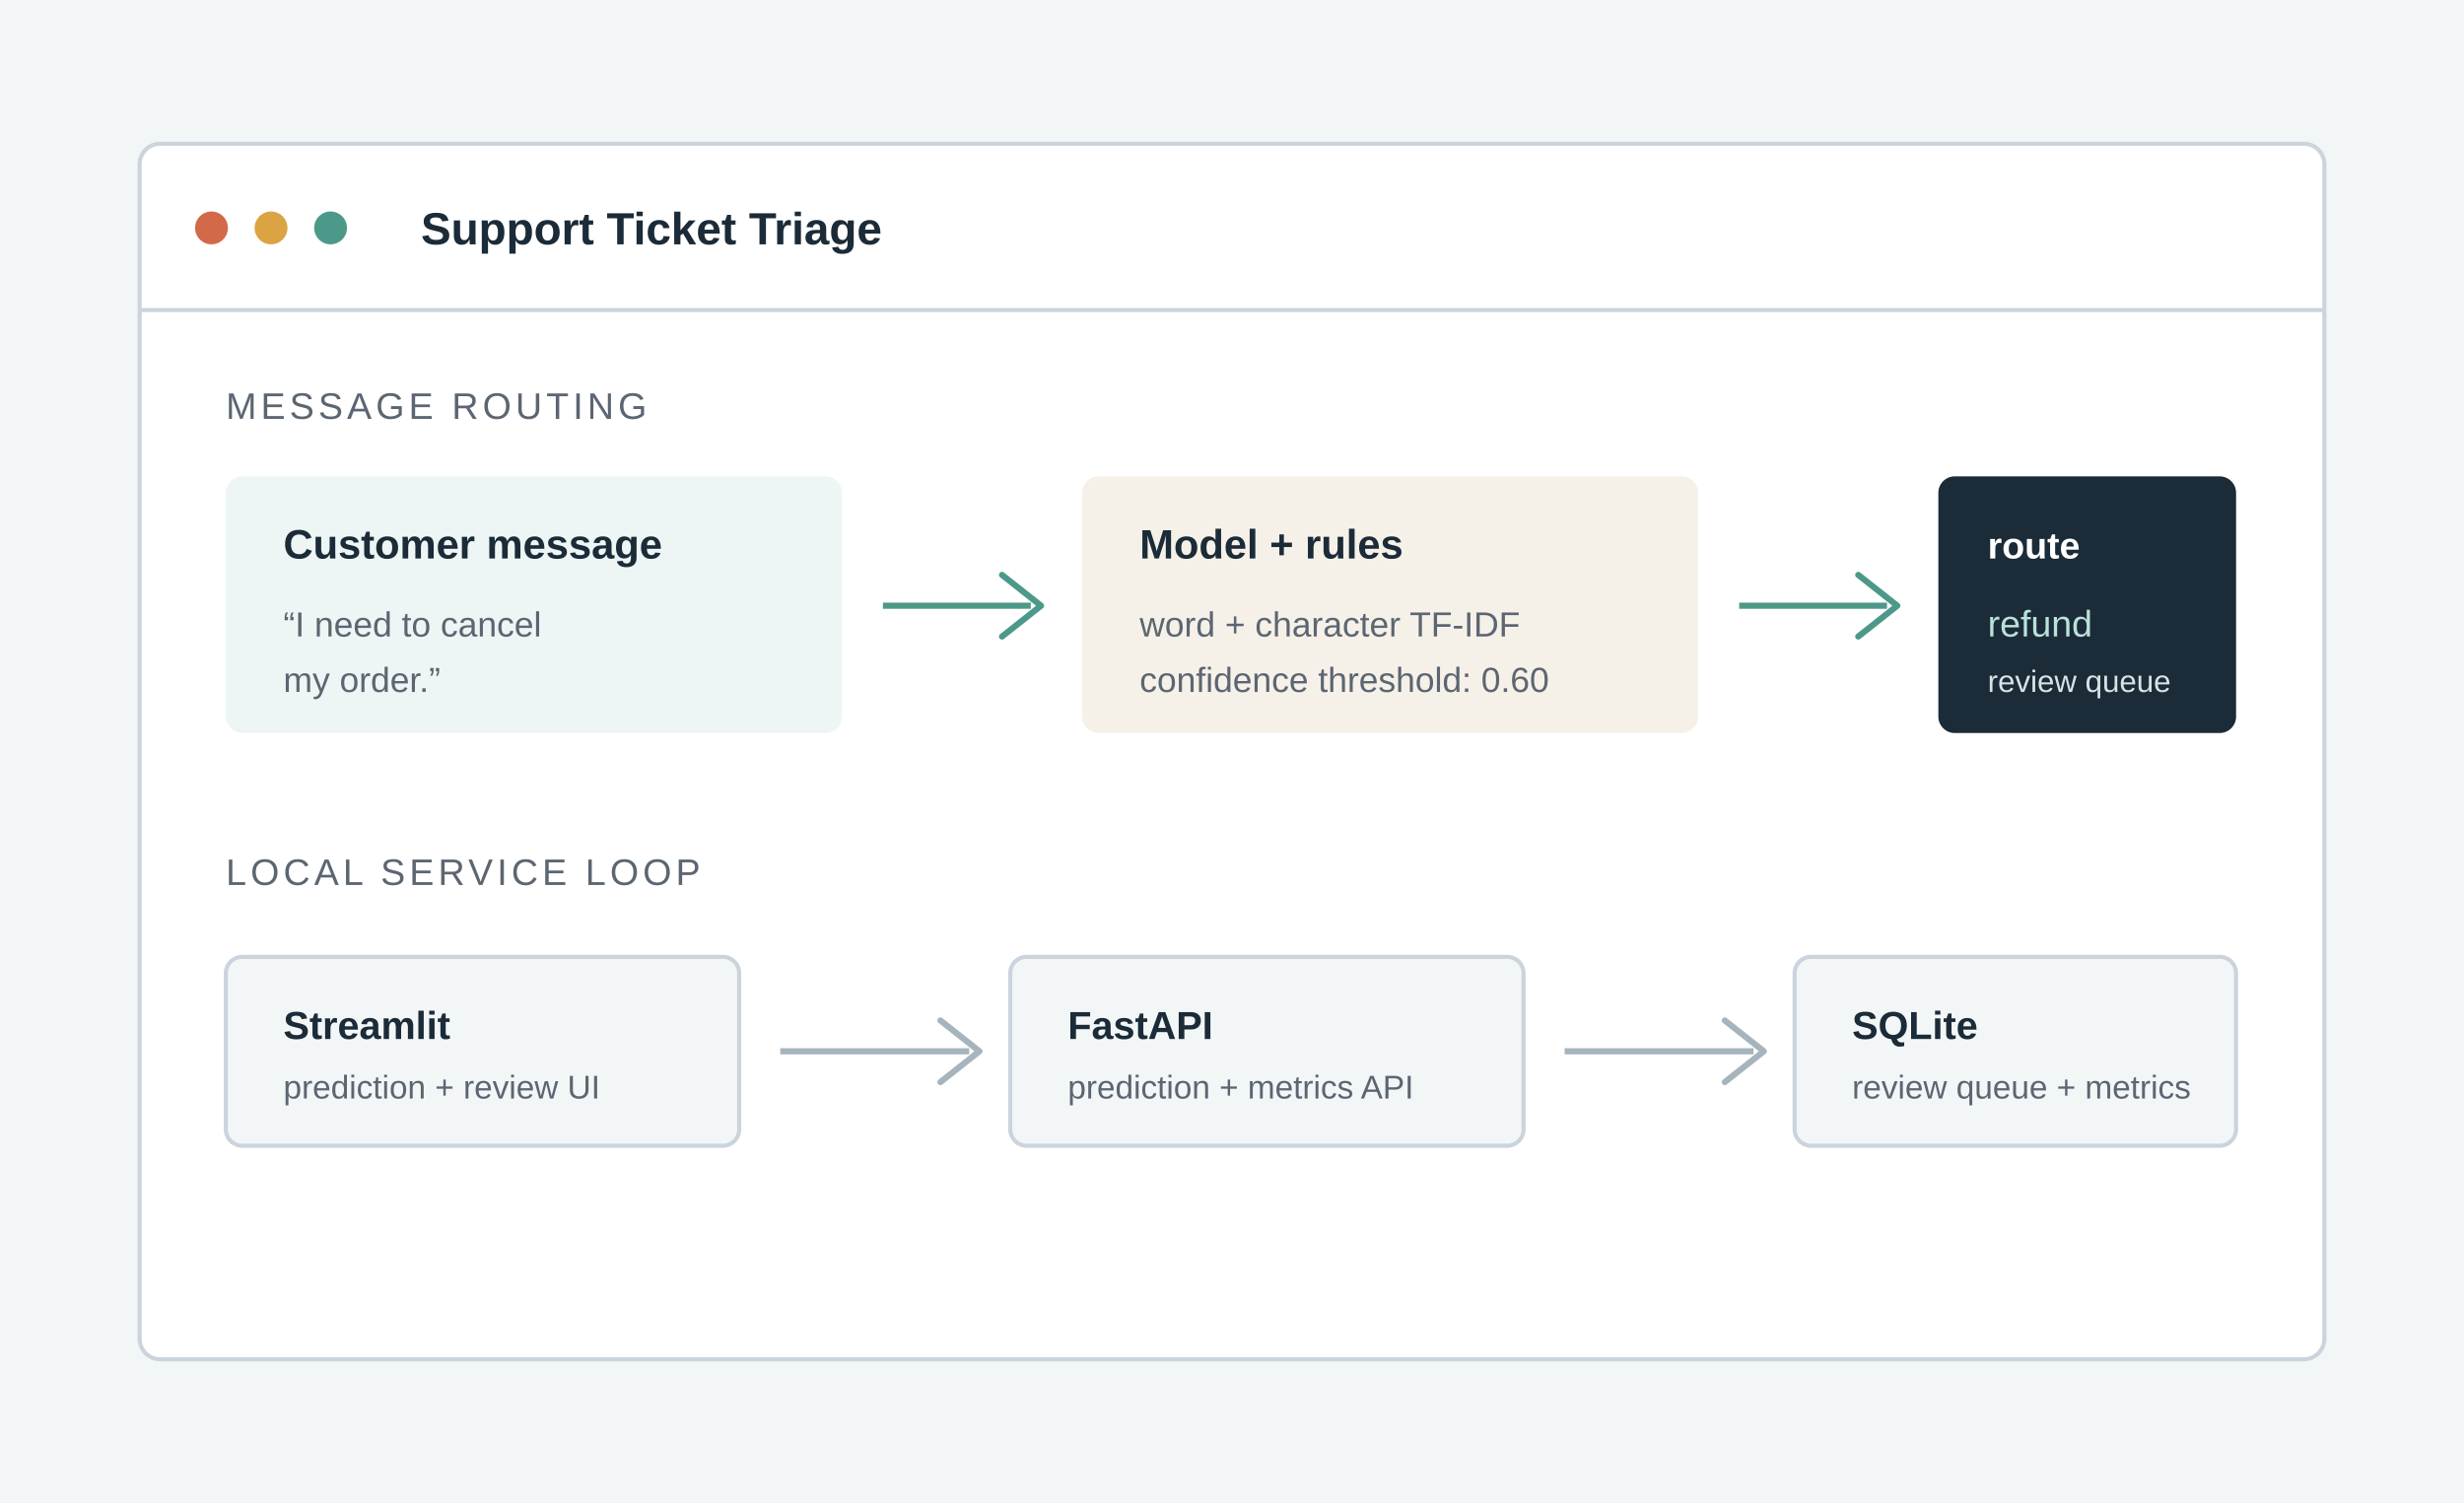
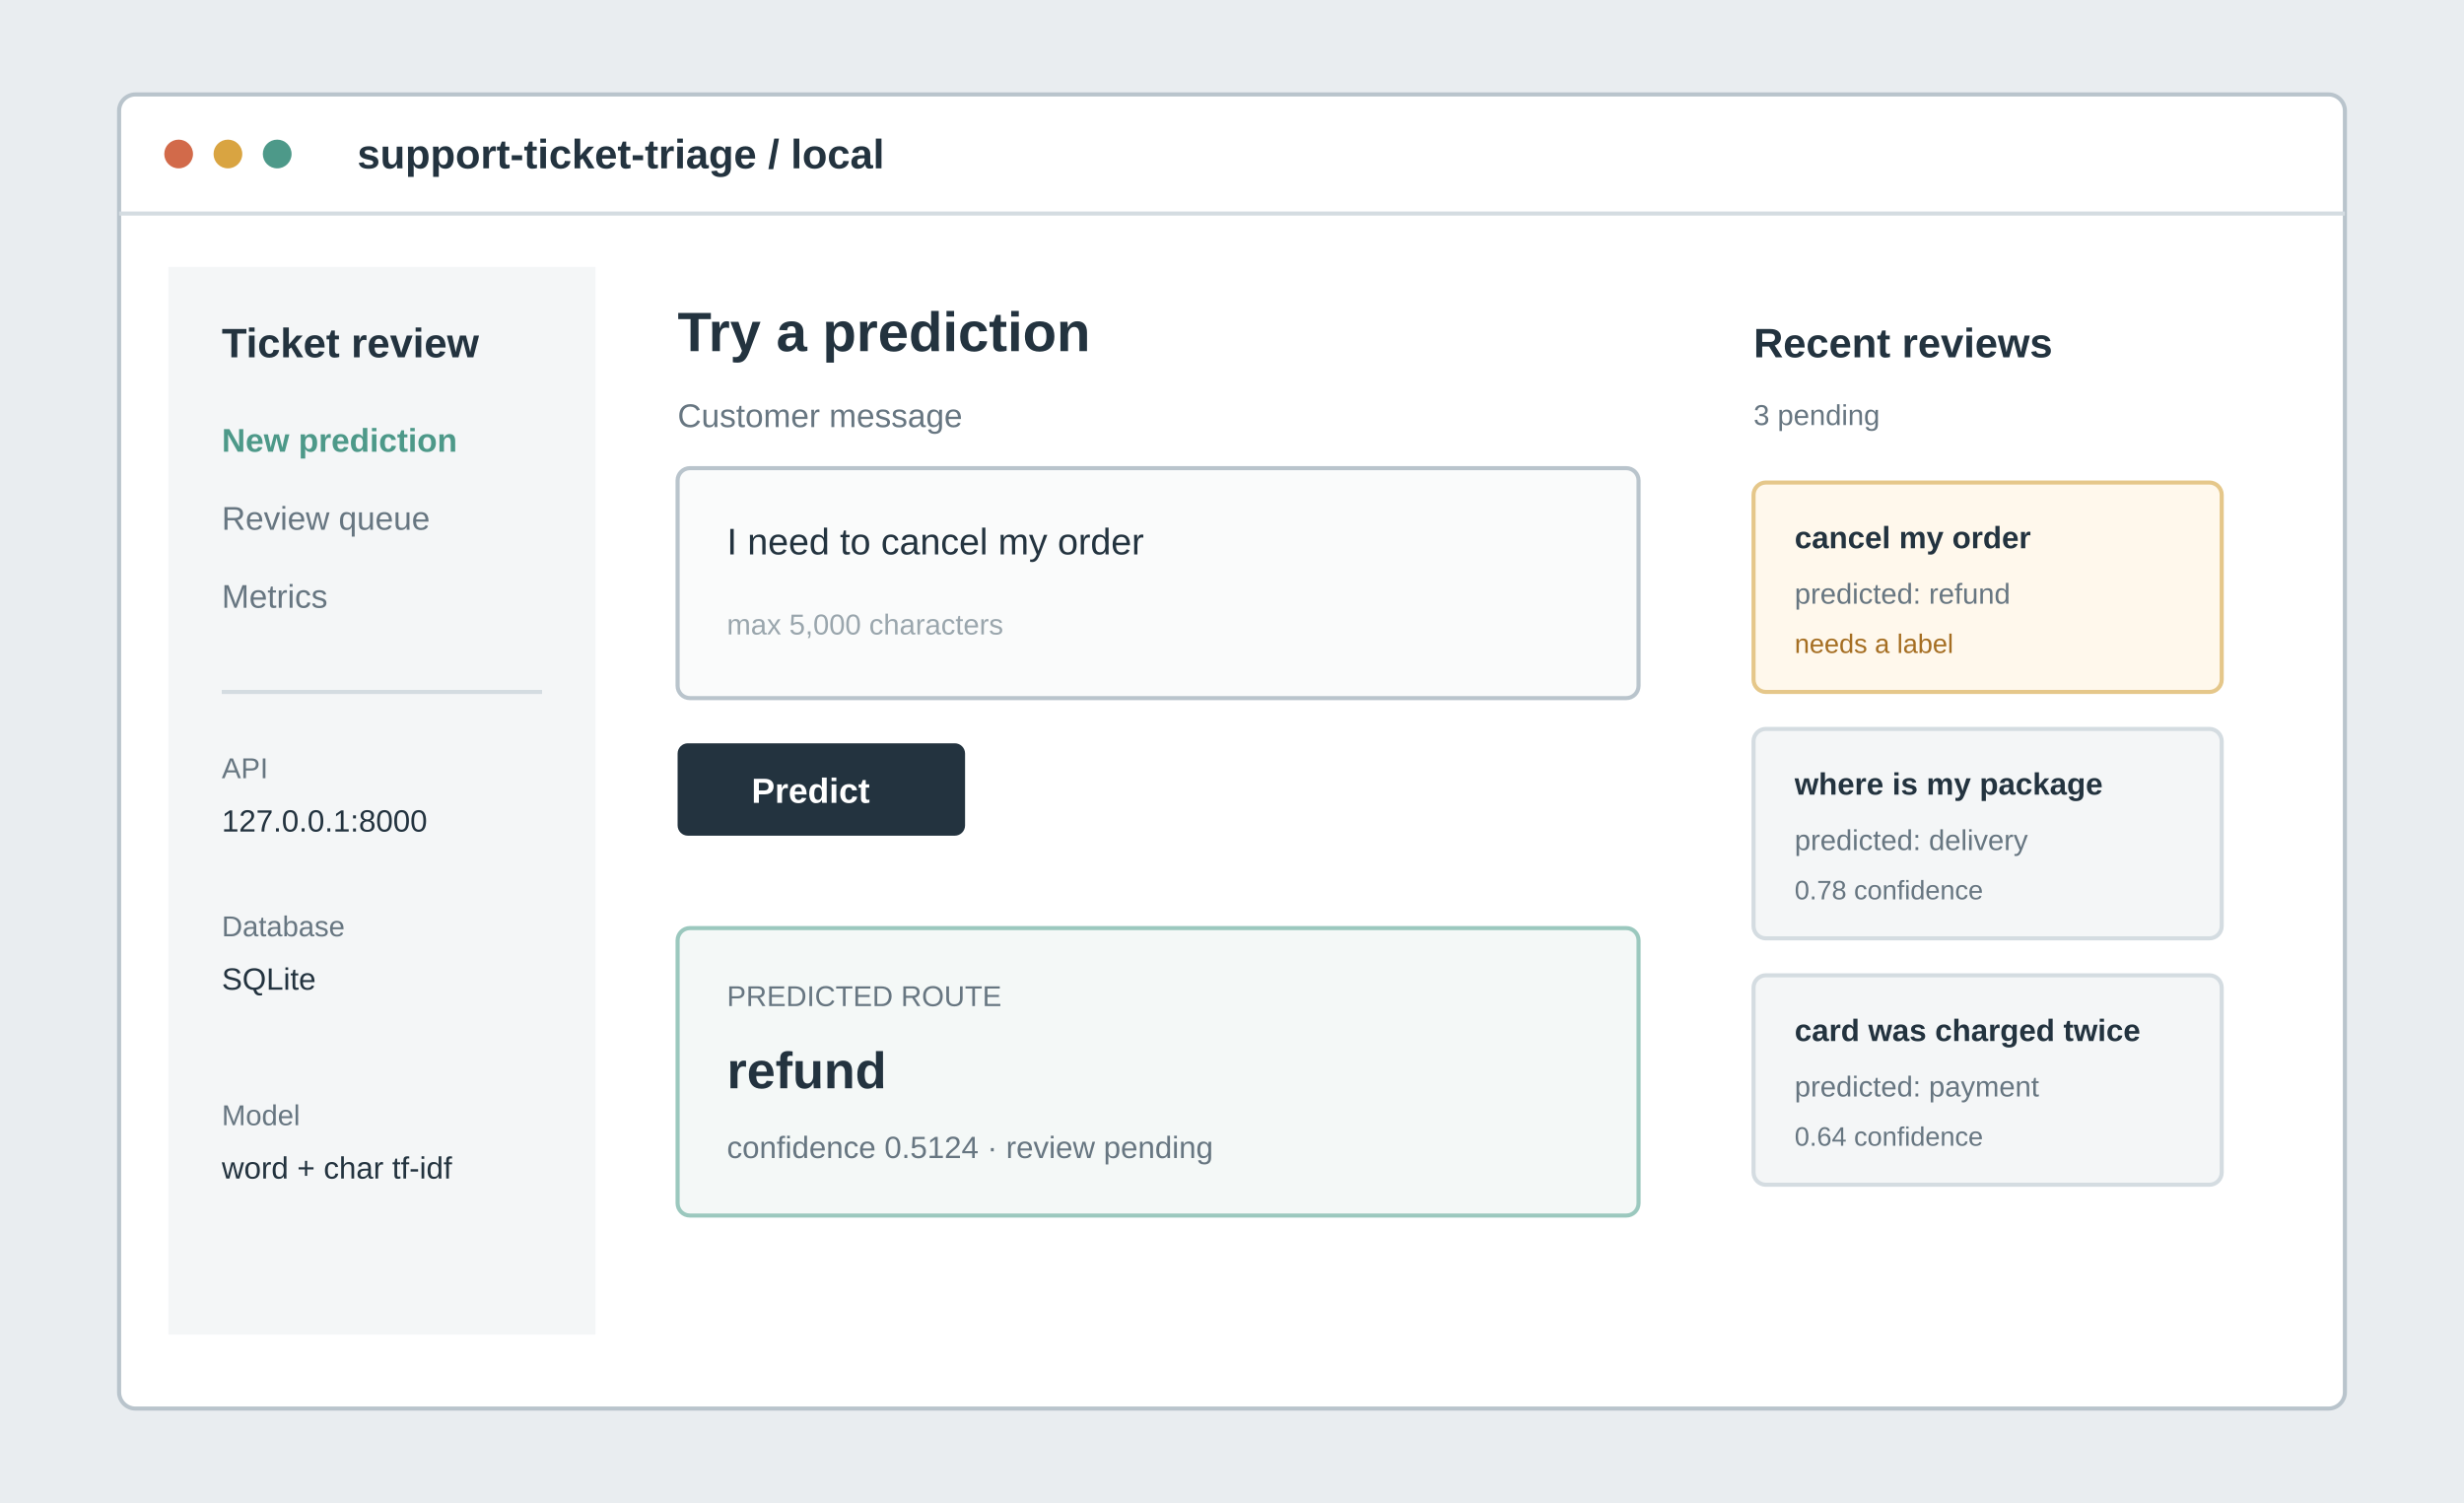
<svg xmlns="http://www.w3.org/2000/svg" width="1200" height="732" viewBox="0 0 1200 732" fill="none">
-   <rect width="1200" height="732" fill="#F3F6F7" />
-   <rect x="68" y="70" width="1064" height="592" rx="10" fill="white" stroke="#CBD4DD" stroke-width="2" />
-   <path d="M68 151H1132" stroke="#CBD4DD" stroke-width="2" />
-   <circle cx="103" cy="111" r="8" fill="#D26A4A" />
-   <circle cx="132" cy="111" r="8" fill="#D9A441" />
-   <circle cx="161" cy="111" r="8" fill="#4D9989" />
-   <text x="205" y="119" fill="#1B2B38" font-family="Arial, sans-serif" font-size="22" font-weight="700">Support Ticket Triage</text>
-   <text x="110" y="204" fill="#5C6672" font-family="Arial, sans-serif" font-size="18" letter-spacing="2">MESSAGE ROUTING</text>
-   <rect x="110" y="232" width="300" height="125" rx="8" fill="#EDF6F4" />
-   <text x="138" y="272" fill="#1B2B38" font-family="Arial, sans-serif" font-size="20" font-weight="700">Customer message</text>
-   <text x="138" y="310" fill="#5C6672" font-family="Arial, sans-serif" font-size="17">“I need to cancel</text>
-   <text x="138" y="337" fill="#5C6672" font-family="Arial, sans-serif" font-size="17">my order.”</text>
-   <path d="M430 295H502" stroke="#4D9989" stroke-width="3" />
-   <path d="M488 280L507 295L488 310" stroke="#4D9989" stroke-width="3" stroke-linecap="round" stroke-linejoin="round" />
-   <rect x="527" y="232" width="300" height="125" rx="8" fill="#F6F1E8" />
-   <text x="555" y="272" fill="#1B2B38" font-family="Arial, sans-serif" font-size="20" font-weight="700">Model + rules</text>
-   <text x="555" y="310" fill="#5C6672" font-family="Arial, sans-serif" font-size="17">word + character TF-IDF</text>
-   <text x="555" y="337" fill="#5C6672" font-family="Arial, sans-serif" font-size="17">confidence threshold: 0.60</text>
-   <path d="M847 295H919" stroke="#4D9989" stroke-width="3" />
-   <path d="M905 280L924 295L905 310" stroke="#4D9989" stroke-width="3" stroke-linecap="round" stroke-linejoin="round" />
-   <rect x="944" y="232" width="145" height="125" rx="8" fill="#1B2B38" />
-   <text x="968" y="272" fill="white" font-family="Arial, sans-serif" font-size="18" font-weight="700">route</text>
-   <text x="968" y="310" fill="#B9E2D9" font-family="Arial, sans-serif" font-size="18">refund</text>
-   <text x="968" y="337" fill="#D9E3E6" font-family="Arial, sans-serif" font-size="15">review queue</text>
-   <text x="110" y="431" fill="#5C6672" font-family="Arial, sans-serif" font-size="18" letter-spacing="2">LOCAL SERVICE LOOP</text>
-   <rect x="110" y="466" width="250" height="92" rx="8" fill="#F3F6F7" stroke="#CBD4DD" stroke-width="2" />
-   <text x="138" y="506" fill="#1B2B38" font-family="Arial, sans-serif" font-size="19" font-weight="700">Streamlit</text>
-   <text x="138" y="535" fill="#5C6672" font-family="Arial, sans-serif" font-size="16">prediction + review UI</text>
-   <path d="M380 512H472" stroke="#A6B4BD" stroke-width="3" />
-   <path d="M458 497L477 512L458 527" stroke="#A6B4BD" stroke-width="3" stroke-linecap="round" stroke-linejoin="round" />
-   <rect x="492" y="466" width="250" height="92" rx="8" fill="#F3F6F7" stroke="#CBD4DD" stroke-width="2" />
-   <text x="520" y="506" fill="#1B2B38" font-family="Arial, sans-serif" font-size="19" font-weight="700">FastAPI</text>
-   <text x="520" y="535" fill="#5C6672" font-family="Arial, sans-serif" font-size="16">prediction + metrics API</text>
-   <path d="M762 512H854" stroke="#A6B4BD" stroke-width="3" />
-   <path d="M840 497L859 512L840 527" stroke="#A6B4BD" stroke-width="3" stroke-linecap="round" stroke-linejoin="round" />
-   <rect x="874" y="466" width="215" height="92" rx="8" fill="#F3F6F7" stroke="#CBD4DD" stroke-width="2" />
-   <text x="902" y="506" fill="#1B2B38" font-family="Arial, sans-serif" font-size="19" font-weight="700">SQLite</text>
-   <text x="902" y="535" fill="#5C6672" font-family="Arial, sans-serif" font-size="16">review queue + metrics</text>
+   <rect width="1200" height="732" fill="#E9EDF0" />
+   <rect x="58" y="46" width="1084" height="640" rx="8" fill="#FFFFFF" stroke="#B9C4CC" stroke-width="2" />
+   <path d="M58 104H1142" stroke="#D4DCE1" stroke-width="2" />
+   <circle cx="87" cy="75" r="7" fill="#D26A4A" />
+   <circle cx="111" cy="75" r="7" fill="#D9A441" />
+   <circle cx="135" cy="75" r="7" fill="#4D9989" />
+   <text x="174" y="82" fill="#23333F" font-family="Arial, sans-serif" font-size="20" font-weight="700">support-ticket-triage / local</text>
+   <rect x="82" y="130" width="208" height="520" fill="#F4F6F7" />
+   <text x="108" y="174" fill="#23333F" font-family="Arial, sans-serif" font-size="20" font-weight="700">Ticket review</text>
+   <text x="108" y="220" fill="#4D9989" font-family="Arial, sans-serif" font-size="16" font-weight="700">New prediction</text>
+   <text x="108" y="258" fill="#677681" font-family="Arial, sans-serif" font-size="16">Review queue</text>
+   <text x="108" y="296" fill="#677681" font-family="Arial, sans-serif" font-size="16">Metrics</text>
+   <path d="M108 337H264" stroke="#D4DCE1" stroke-width="2" />
+   <text x="108" y="379" fill="#677681" font-family="Arial, sans-serif" font-size="14">API</text>
+   <text x="108" y="405" fill="#23333F" font-family="Arial, sans-serif" font-size="15">127.0.0.1:8000</text>
+   <text x="108" y="456" fill="#677681" font-family="Arial, sans-serif" font-size="14">Database</text>
+   <text x="108" y="482" fill="#23333F" font-family="Arial, sans-serif" font-size="15">SQLite</text>
+   <text x="108" y="548" fill="#677681" font-family="Arial, sans-serif" font-size="14">Model</text>
+   <text x="108" y="574" fill="#23333F" font-family="Arial, sans-serif" font-size="15">word + char tf-idf</text>
+   <text x="330" y="171" fill="#23333F" font-family="Arial, sans-serif" font-size="27" font-weight="700">Try a prediction</text>
+   <text x="330" y="208" fill="#677681" font-family="Arial, sans-serif" font-size="16">Customer message</text>
+   <rect x="330" y="228" width="468" height="112" rx="6" fill="#FAFBFB" stroke="#B9C4CC" stroke-width="2" />
+   <text x="354" y="270" fill="#23333F" font-family="Arial, sans-serif" font-size="18">I need to cancel my order</text>
+   <text x="354" y="309" fill="#9AA6AD" font-family="Arial, sans-serif" font-size="14">max 5,000 characters</text>
+   <rect x="330" y="362" width="140" height="45" rx="5" fill="#23333F" />
+   <text x="366" y="391" fill="#FFFFFF" font-family="Arial, sans-serif" font-size="17" font-weight="700">Predict</text>
+   <rect x="330" y="452" width="468" height="140" rx="6" fill="#F4F8F7" stroke="#9BC8BE" stroke-width="2" />
+   <text x="354" y="490" fill="#677681" font-family="Arial, sans-serif" font-size="14">PREDICTED ROUTE</text>
+   <text x="354" y="530" fill="#23333F" font-family="Arial, sans-serif" font-size="25" font-weight="700">refund</text>
+   <text x="354" y="564" fill="#677681" font-family="Arial, sans-serif" font-size="15">confidence 0.5124 · review pending</text>
+   <rect x="828" y="130" width="280" height="520" fill="#FFFFFF" />
+   <text x="854" y="174" fill="#23333F" font-family="Arial, sans-serif" font-size="20" font-weight="700">Recent reviews</text>
+   <text x="854" y="207" fill="#677681" font-family="Arial, sans-serif" font-size="14">3 pending</text>
+   <rect x="854" y="235" width="228" height="102" rx="6" fill="#FFF8EC" stroke="#E5C78A" stroke-width="2" />
+   <text x="874" y="267" fill="#23333F" font-family="Arial, sans-serif" font-size="15" font-weight="700">cancel my order</text>
+   <text x="874" y="294" fill="#677681" font-family="Arial, sans-serif" font-size="14">predicted: refund</text>
+   <text x="874" y="318" fill="#A56E22" font-family="Arial, sans-serif" font-size="13">needs a label</text>
+   <rect x="854" y="355" width="228" height="102" rx="6" fill="#F4F6F7" stroke="#D4DCE1" stroke-width="2" />
+   <text x="874" y="387" fill="#23333F" font-family="Arial, sans-serif" font-size="15" font-weight="700">where is my package</text>
+   <text x="874" y="414" fill="#677681" font-family="Arial, sans-serif" font-size="14">predicted: delivery</text>
+   <text x="874" y="438" fill="#677681" font-family="Arial, sans-serif" font-size="13">0.78 confidence</text>
+   <rect x="854" y="475" width="228" height="102" rx="6" fill="#F4F6F7" stroke="#D4DCE1" stroke-width="2" />
+   <text x="874" y="507" fill="#23333F" font-family="Arial, sans-serif" font-size="15" font-weight="700">card was charged twice</text>
+   <text x="874" y="534" fill="#677681" font-family="Arial, sans-serif" font-size="14">predicted: payment</text>
+   <text x="874" y="558" fill="#677681" font-family="Arial, sans-serif" font-size="13">0.64 confidence</text>
</svg>
